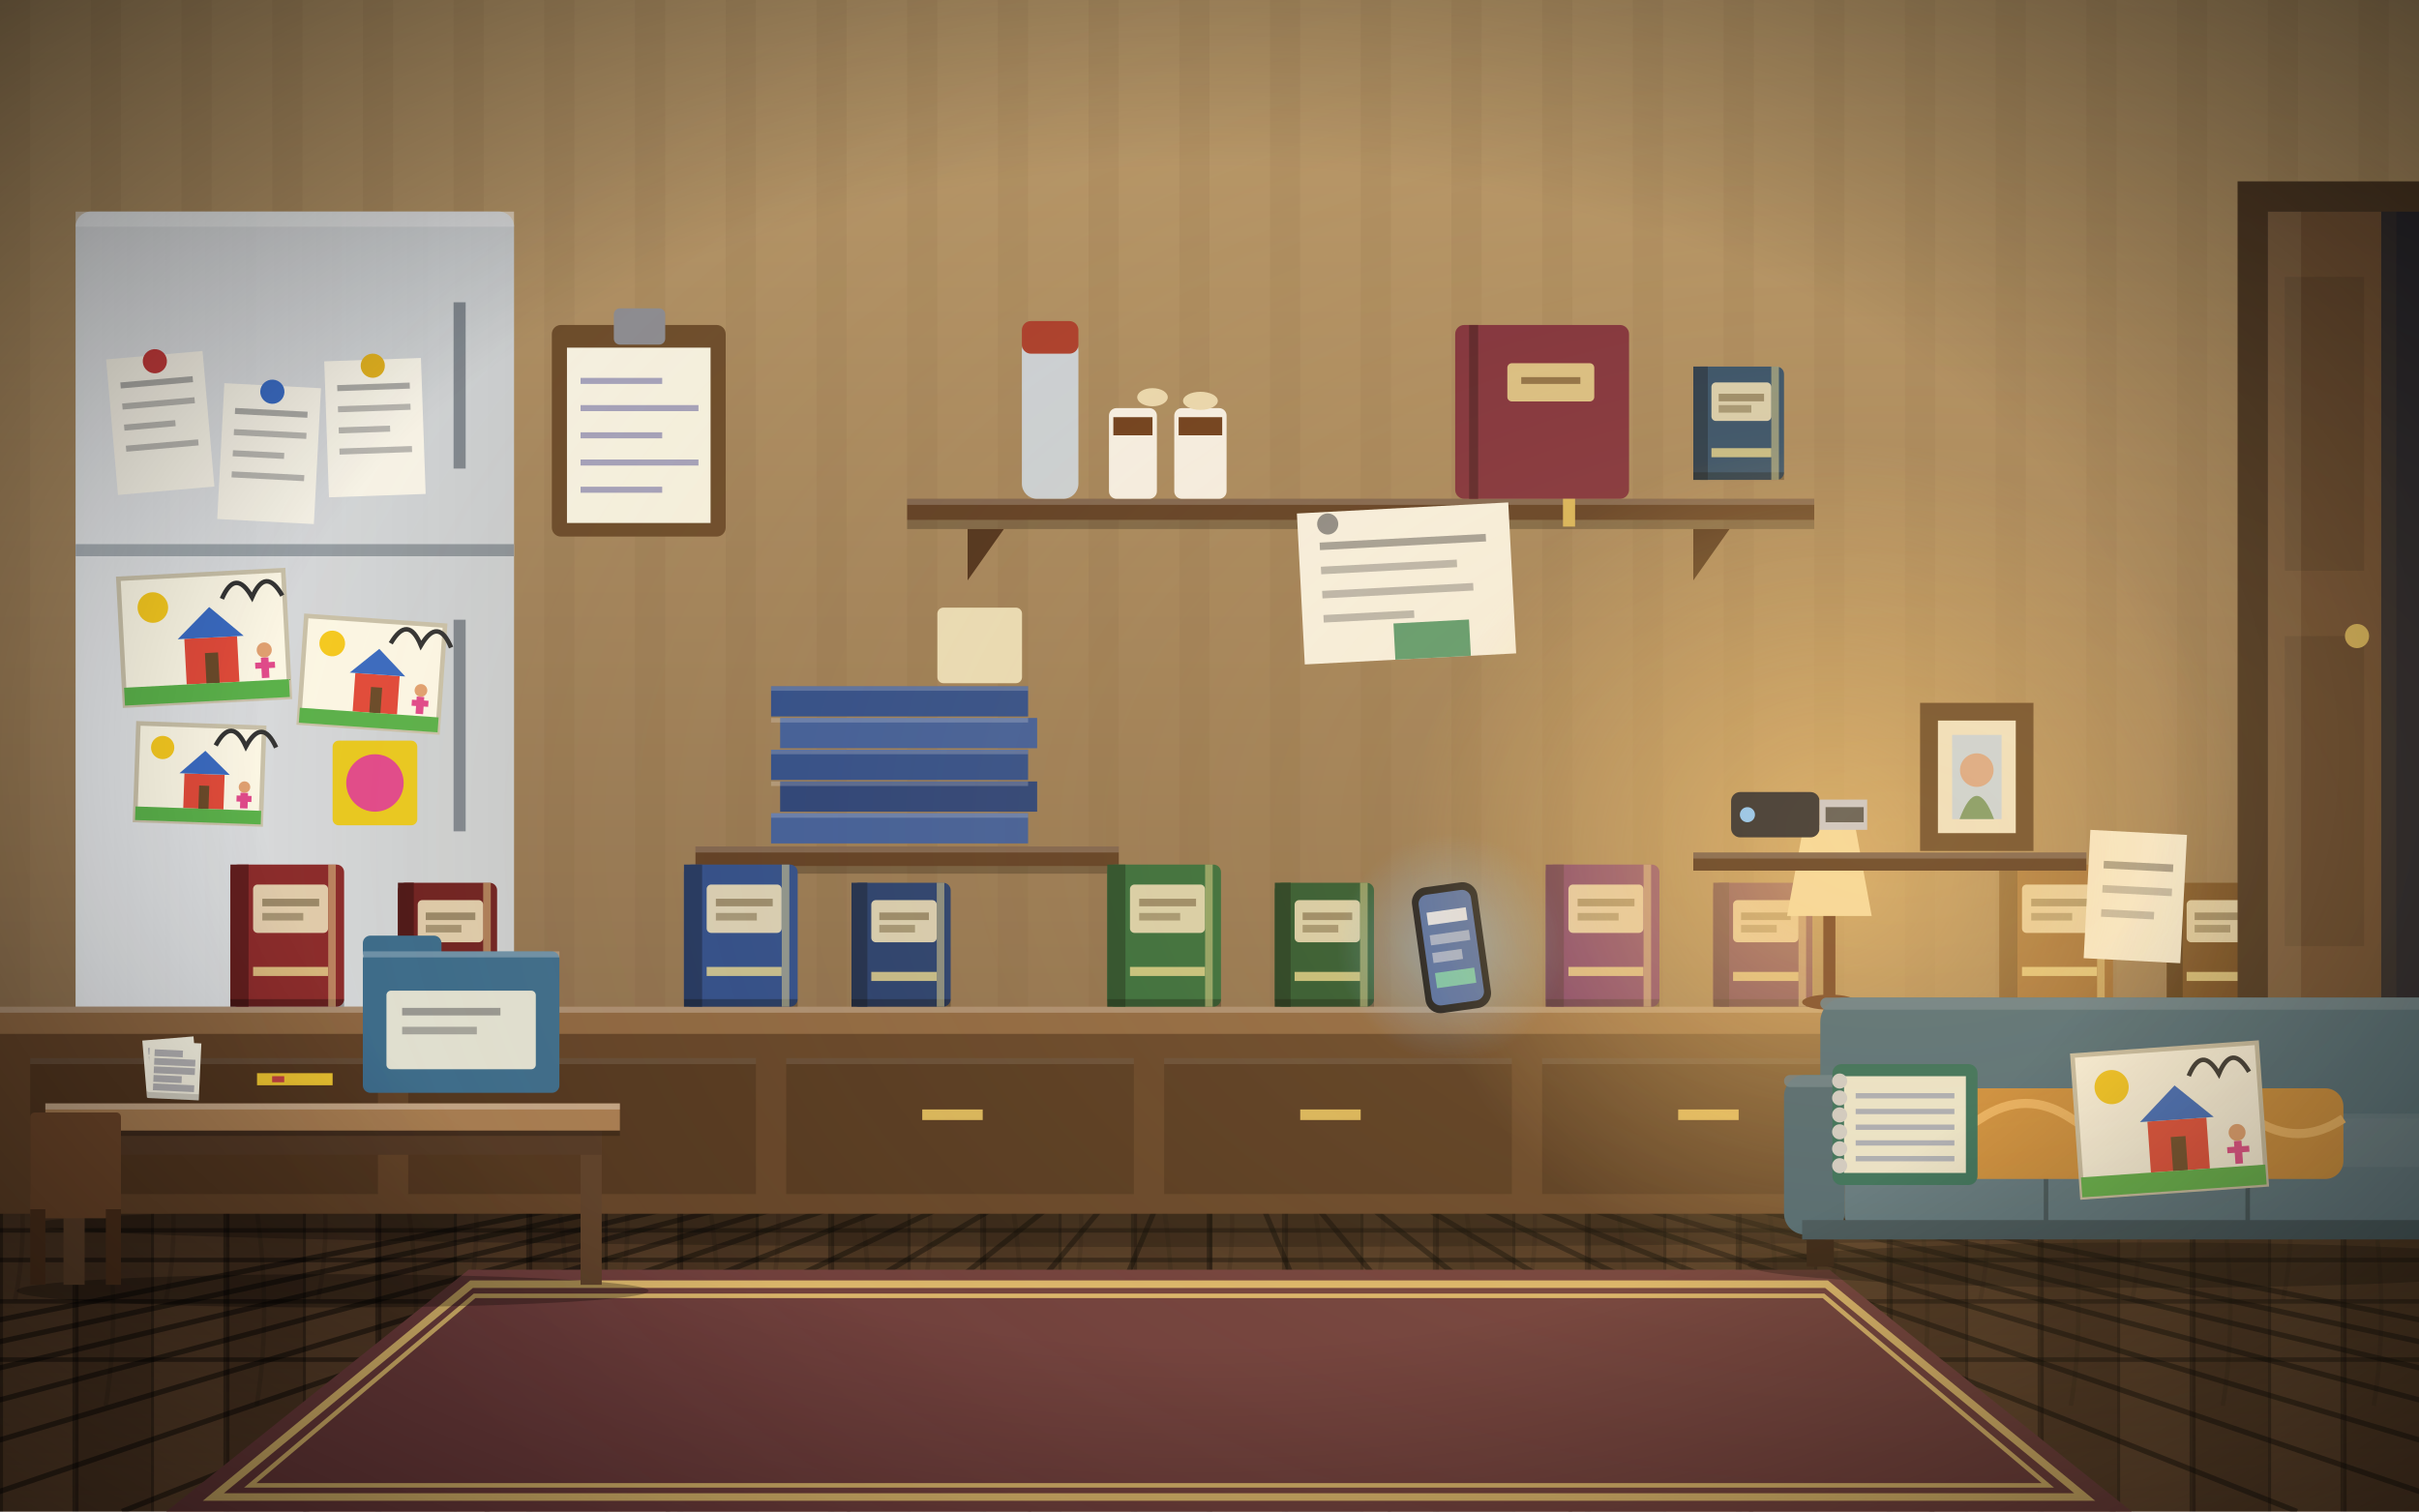
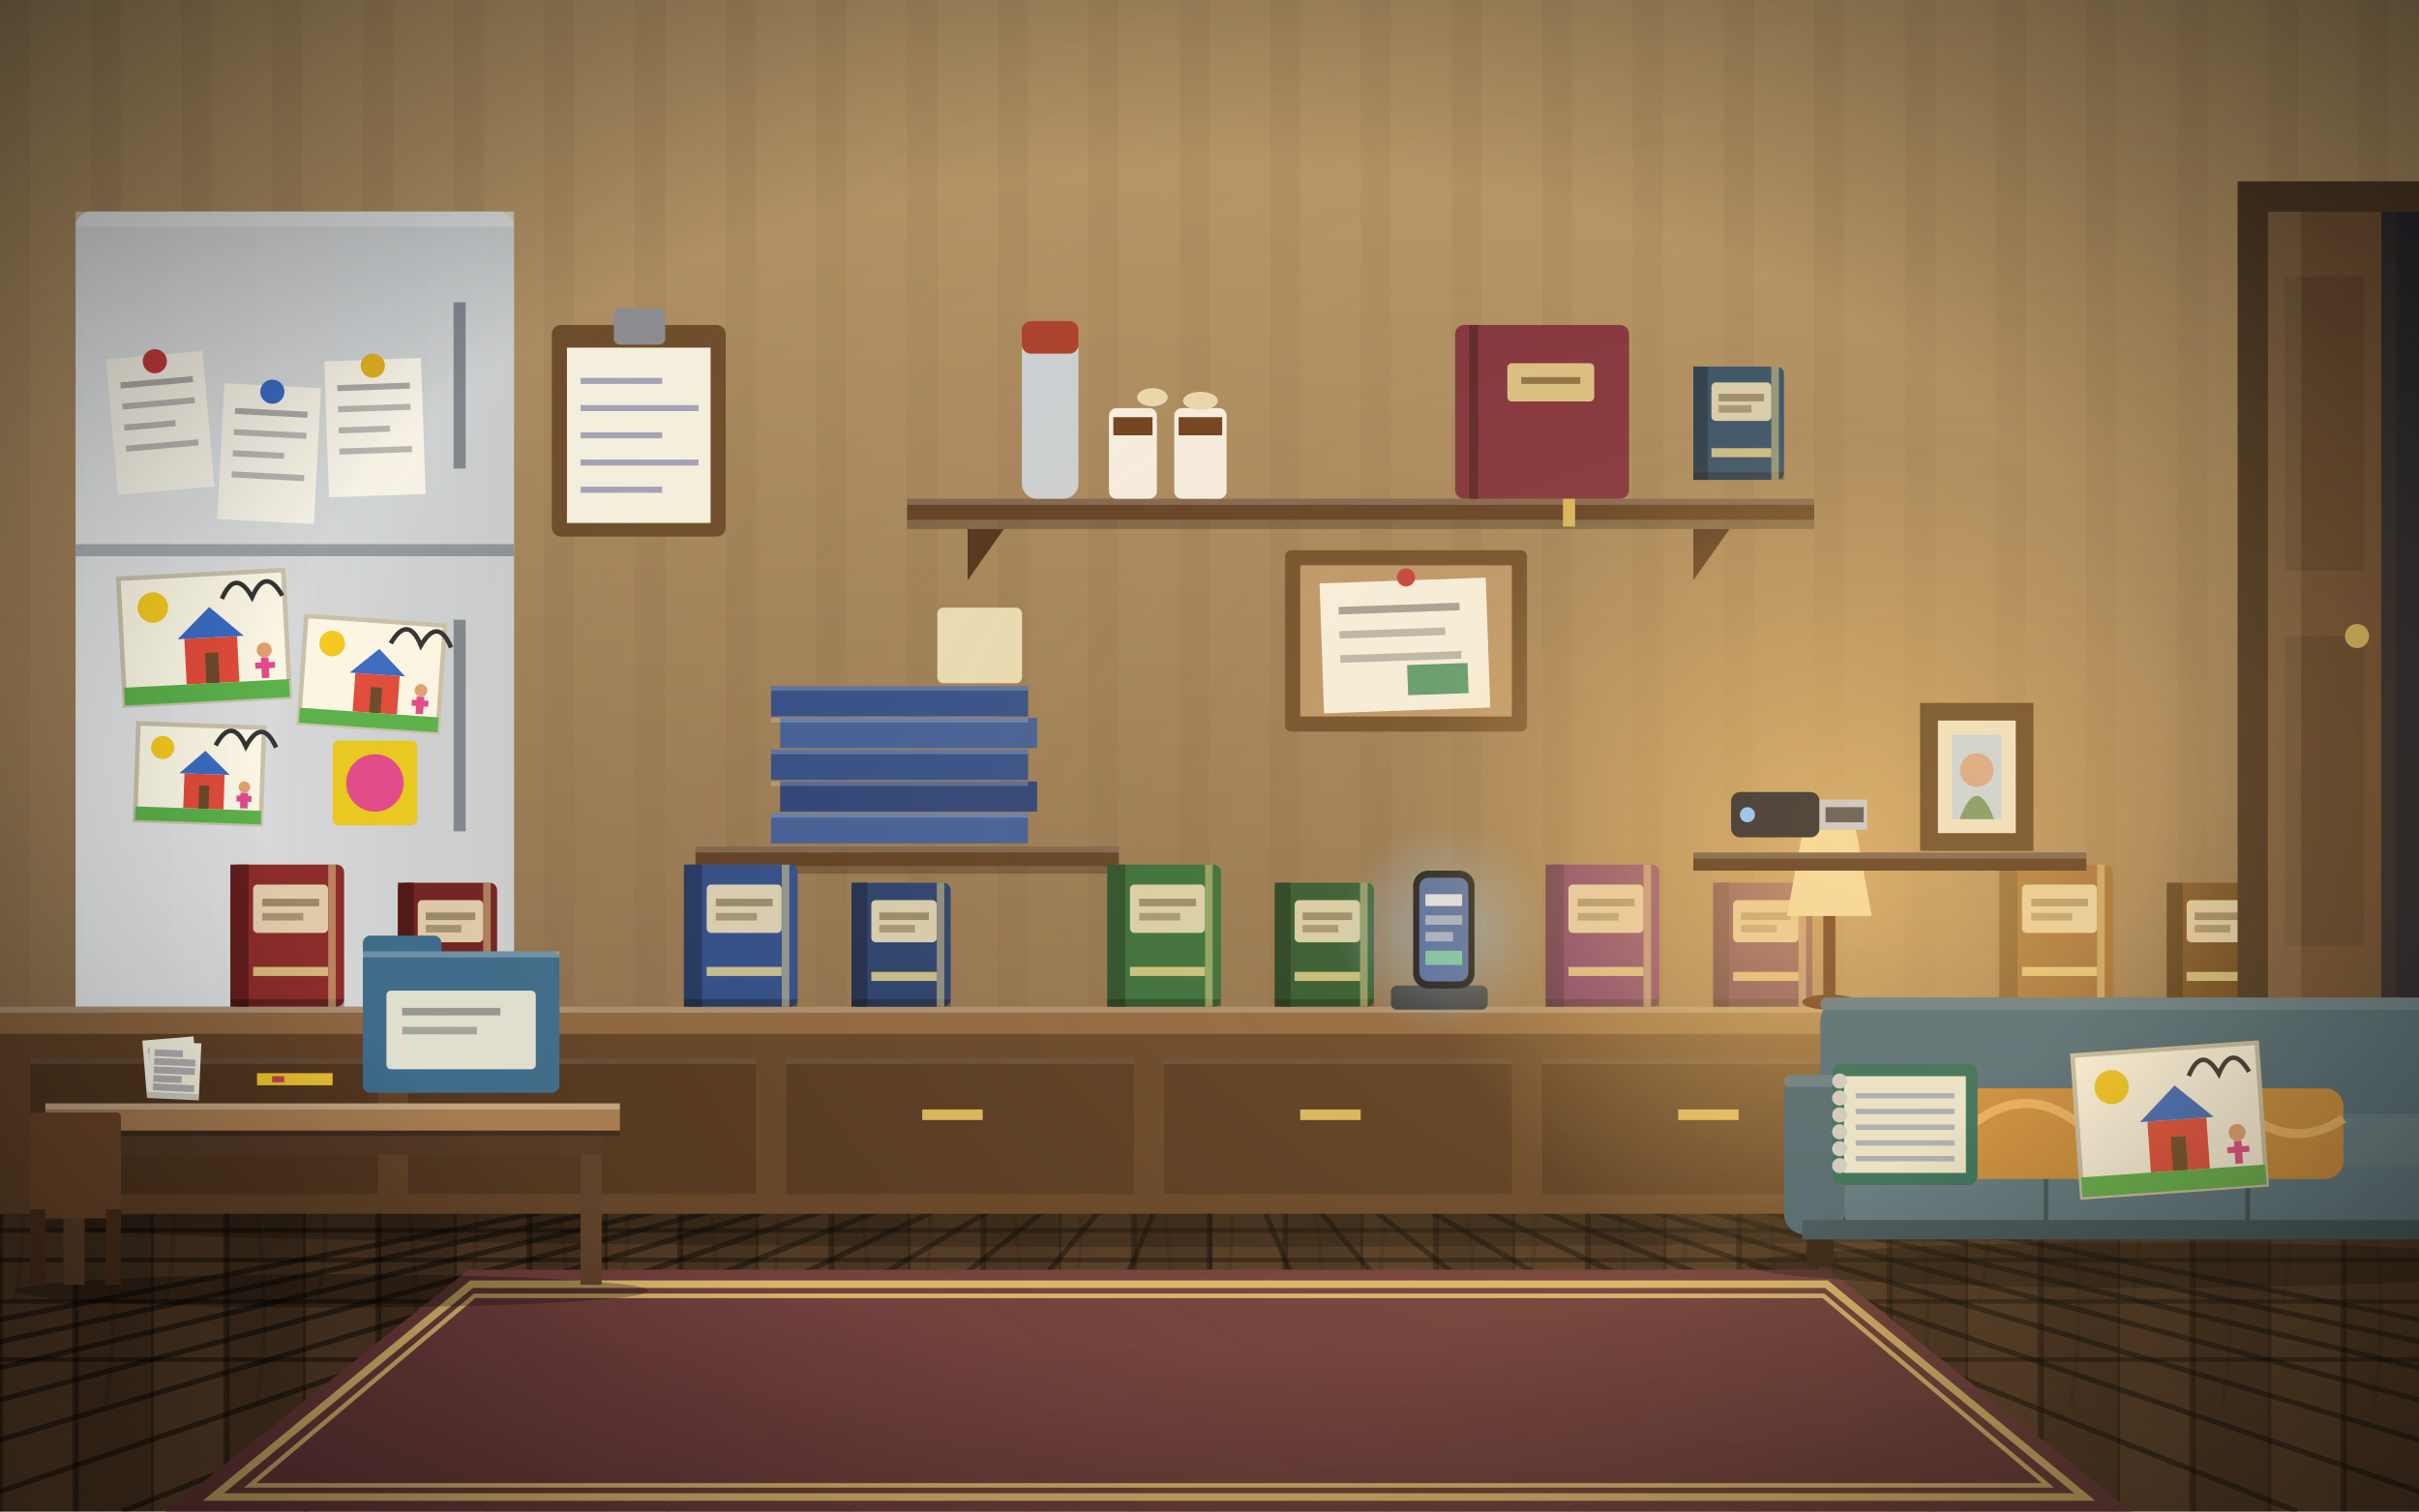
<svg xmlns="http://www.w3.org/2000/svg" viewBox="0 0 160 100" preserveAspectRatio="xMidYMid slice" width="1920" height="1200">
  <defs>
    <linearGradient id="cr1" x1="0" y1="0" x2="0" y2="1">
      <stop offset="0" stop-color="#b9996a" />
      <stop offset="1" stop-color="#85694a" />
    </linearGradient>
    <pattern id="cr2" width="10" height="24" patternUnits="userSpaceOnUse">
      <rect x="0" y="0" width="10" height="24" fill="#6a4a30" />
      <rect x="5" y="0" width="5" height="24" fill="#5a3e28" />
      <path d="M0 0V24M5 0V24" fill="none" stroke="#000" stroke-width="0.4" opacity="0.35" />
      <path d="M1 4Q2 9 1 14M7 8Q8 15 7 21" fill="none" stroke="#000" stroke-width="0.3" opacity="0.12" />
    </pattern>
    <linearGradient id="cr3" x1="0" y1="0" x2="0" y2="1">
      <stop offset="0" stop-color="#000" stop-opacity="0.35" />
      <stop offset="1" stop-color="#000" stop-opacity="0.04" />
    </linearGradient>
    <linearGradient id="cr4" x1="0" y1="0" x2="1" y2="0">
      <stop offset="0" stop-color="#fff" stop-opacity="0.12" />
      <stop offset="1" stop-color="#000" stop-opacity="0.1" />
    </linearGradient>
    <radialGradient id="cr5" cx="0.5" cy="0.5" r="0.5">
      <stop offset="0" stop-color="#8ac8ff" stop-opacity="0.5" />
      <stop offset="1" stop-color="#8ac8ff" stop-opacity="0" />
    </radialGradient>
    <radialGradient id="cr6" cx="0.5" cy="0.5" r="0.5">
      <stop offset="0" stop-color="#ffcf7a" stop-opacity="0.6" />
      <stop offset="1" stop-color="#ffcf7a" stop-opacity="0" />
    </radialGradient>
    <radialGradient id="cr7" cx="0.78" cy="0.55" r="0.7">
      <stop offset="0" stop-color="#ffc870" stop-opacity="0.2" />
      <stop offset="1" stop-color="#ffc870" stop-opacity="0" />
    </radialGradient>
    <radialGradient id="cr8" cx="0.5" cy="0.5" r="0.78">
      <stop offset="0.5" stop-color="#000" stop-opacity="0" />
      <stop offset="1" stop-color="#000" stop-opacity="0.66" />
    </radialGradient>
  </defs>
  <rect x="0" y="0" width="160" height="80" fill="url(#cr1)" />
  <g>
    <rect x="0" y="0" width="2" height="80" fill="#5a3e22" opacity="0.07" />
    <rect x="6" y="0" width="2" height="80" fill="#5a3e22" opacity="0.07" />
    <rect x="12" y="0" width="2" height="80" fill="#5a3e22" opacity="0.07" />
    <rect x="18" y="0" width="2" height="80" fill="#5a3e22" opacity="0.07" />
    <rect x="24" y="0" width="2" height="80" fill="#5a3e22" opacity="0.07" />
    <rect x="30" y="0" width="2" height="80" fill="#5a3e22" opacity="0.07" />
    <rect x="36" y="0" width="2" height="80" fill="#5a3e22" opacity="0.07" />
    <rect x="42" y="0" width="2" height="80" fill="#5a3e22" opacity="0.07" />
    <rect x="48" y="0" width="2" height="80" fill="#5a3e22" opacity="0.07" />
    <rect x="54" y="0" width="2" height="80" fill="#5a3e22" opacity="0.07" />
    <rect x="60" y="0" width="2" height="80" fill="#5a3e22" opacity="0.07" />
    <rect x="66" y="0" width="2" height="80" fill="#5a3e22" opacity="0.07" />
    <rect x="72" y="0" width="2" height="80" fill="#5a3e22" opacity="0.07" />
    <rect x="78" y="0" width="2" height="80" fill="#5a3e22" opacity="0.07" />
    <rect x="84" y="0" width="2" height="80" fill="#5a3e22" opacity="0.07" />
    <rect x="90" y="0" width="2" height="80" fill="#5a3e22" opacity="0.07" />
    <rect x="96" y="0" width="2" height="80" fill="#5a3e22" opacity="0.07" />
    <rect x="102" y="0" width="2" height="80" fill="#5a3e22" opacity="0.07" />
    <rect x="108" y="0" width="2" height="80" fill="#5a3e22" opacity="0.07" />
    <rect x="114" y="0" width="2" height="80" fill="#5a3e22" opacity="0.07" />
    <rect x="120" y="0" width="2" height="80" fill="#5a3e22" opacity="0.07" />
    <rect x="126" y="0" width="2" height="80" fill="#5a3e22" opacity="0.07" />
    <rect x="132" y="0" width="2" height="80" fill="#5a3e22" opacity="0.07" />
    <rect x="138" y="0" width="2" height="80" fill="#5a3e22" opacity="0.07" />
    <rect x="144" y="0" width="2" height="80" fill="#5a3e22" opacity="0.07" />
    <rect x="150" y="0" width="2" height="80" fill="#5a3e22" opacity="0.07" />
    <rect x="156" y="0" width="2" height="80" fill="#5a3e22" opacity="0.07" />
  </g>
  <rect x="0" y="77.6" width="160" height="2.4" fill="#d8c8a0" />
  <rect x="0" y="80" width="160" height="0.8" fill="#000" opacity="0.3" />
  <rect x="0" y="80" width="160" height="20" fill="url(#cr2)" />
  <g opacity="0.45">
    <line x1="36.8" y1="80" x2="-63.86" y2="100" stroke="#000" stroke-width="0.35" />
    <line x1="40.4" y1="80" x2="-51.87" y2="100" stroke="#000" stroke-width="0.35" />
    <line x1="44" y1="80" x2="-39.88" y2="100" stroke="#000" stroke-width="0.35" />
    <line x1="47.6" y1="80" x2="-27.89" y2="100" stroke="#000" stroke-width="0.35" />
    <line x1="51.2" y1="80" x2="-15.9" y2="100" stroke="#000" stroke-width="0.35" />
    <line x1="54.8" y1="80" x2="-3.92" y2="100" stroke="#000" stroke-width="0.35" />
    <line x1="58.4" y1="80" x2="8.07" y2="100" stroke="#000" stroke-width="0.35" />
    <line x1="62" y1="80" x2="20.06" y2="100" stroke="#000" stroke-width="0.35" />
    <line x1="65.6" y1="80" x2="32.05" y2="100" stroke="#000" stroke-width="0.35" />
    <line x1="69.2" y1="80" x2="44.04" y2="100" stroke="#000" stroke-width="0.35" />
    <line x1="72.8" y1="80" x2="56.02" y2="100" stroke="#000" stroke-width="0.35" />
    <line x1="76.4" y1="80" x2="68.01" y2="100" stroke="#000" stroke-width="0.35" />
    <line x1="80" y1="80" x2="80" y2="100" stroke="#000" stroke-width="0.35" />
    <line x1="83.6" y1="80" x2="91.99" y2="100" stroke="#000" stroke-width="0.35" />
    <line x1="87.2" y1="80" x2="103.98" y2="100" stroke="#000" stroke-width="0.35" />
    <line x1="90.8" y1="80" x2="115.96" y2="100" stroke="#000" stroke-width="0.35" />
    <line x1="94.4" y1="80" x2="127.95" y2="100" stroke="#000" stroke-width="0.35" />
    <line x1="98" y1="80" x2="139.94" y2="100" stroke="#000" stroke-width="0.35" />
    <line x1="101.6" y1="80" x2="151.93" y2="100" stroke="#000" stroke-width="0.35" />
    <line x1="105.2" y1="80" x2="163.92" y2="100" stroke="#000" stroke-width="0.35" />
    <line x1="108.8" y1="80" x2="175.9" y2="100" stroke="#000" stroke-width="0.35" />
    <line x1="112.4" y1="80" x2="187.89" y2="100" stroke="#000" stroke-width="0.35" />
    <line x1="116" y1="80" x2="199.88" y2="100" stroke="#000" stroke-width="0.35" />
    <line x1="119.6" y1="80" x2="211.87" y2="100" stroke="#000" stroke-width="0.35" />
    <line x1="123.2" y1="80" x2="223.86" y2="100" stroke="#000" stroke-width="0.35" />
  </g>
  <g opacity="0.4">
    <line x1="0" y1="81.4" x2="160" y2="81.4" stroke="#000" stroke-width="0.3" />
    <line x1="0" y1="83.36" x2="160" y2="83.36" stroke="#000" stroke-width="0.3" />
    <line x1="0" y1="86.1" x2="160" y2="86.1" stroke="#000" stroke-width="0.3" />
    <line x1="0" y1="89.95" x2="160" y2="89.95" stroke="#000" stroke-width="0.3" />
  </g>
  <rect x="0" y="80" width="160" height="20" fill="url(#cr3)" />
  <g>
    <polygon points="31,84 121,84 141,100 11,100" fill="#6a3a3a" opacity="1" />
    <polygon points="31.19,84.96 120.81,84.96 137.89,99.04 14.11,99.04" fill="none" stroke="#d8b46a" stroke-width="0.5" />
    <polygon points="31.39,85.73 120.61,85.73 135.45,98.27 16.55,98.27" fill="none" stroke="#d8b46a" stroke-width="0.3" />
  </g>
  <ellipse cx="19" cy="70.5" rx="16" ry="1.2" fill="#000" opacity="0.22" />
  <rect x="5" y="14" width="29" height="56" fill="#dfe2e4" rx="1" />
  <rect x="5" y="14" width="29" height="1" fill="#fff" opacity="0.5" />
  <rect x="5" y="36" width="29" height="0.8" fill="#9aa2a8" />
  <rect x="30" y="20" width="0.8" height="11" fill="#8a929a" />
  <rect x="30" y="41" width="0.8" height="14" fill="#8a929a" />
  <rect x="5" y="14" width="29" height="56" fill="url(#cr4)" rx="1" />
  <g transform="rotate(-5 10.4 28)">
    <rect x="7.4" y="23.5" width="6.4" height="9" fill="#f6f2e6" />
    <rect x="8.2" y="25.1" width="4.8" height="0.4" fill="#777" opacity="0.6" />
    <rect x="8.2" y="26.5" width="4.8" height="0.4" fill="#777" opacity="0.5" />
    <rect x="8.2" y="27.9" width="3.4" height="0.4" fill="#777" opacity="0.5" />
    <rect x="8.2" y="29.3" width="4.8" height="0.4" fill="#777" opacity="0.5" />
    <circle cx="10.6" cy="23.9" r="0.8" fill="#c03a3a" />
  </g>
  <g transform="rotate(3 17.6 30)">
    <rect x="14.6" y="25.5" width="6.4" height="9" fill="#f6f2e6" />
    <rect x="15.4" y="27.1" width="4.8" height="0.4" fill="#777" opacity="0.6" />
    <rect x="15.4" y="28.5" width="4.8" height="0.4" fill="#777" opacity="0.5" />
    <rect x="15.4" y="29.9" width="3.4" height="0.4" fill="#777" opacity="0.5" />
    <rect x="15.4" y="31.3" width="4.8" height="0.4" fill="#777" opacity="0.5" />
    <circle cx="17.8" cy="25.9" r="0.8" fill="#3a6ac0" />
  </g>
  <g transform="rotate(-2 24.6 28.3)">
    <rect x="21.6" y="23.8" width="6.4" height="9" fill="#f6f2e6" />
    <rect x="22.4" y="25.4" width="4.8" height="0.4" fill="#777" opacity="0.6" />
    <rect x="22.4" y="26.8" width="4.8" height="0.4" fill="#777" opacity="0.5" />
    <rect x="22.4" y="28.2" width="3.4" height="0.4" fill="#777" opacity="0.5" />
    <rect x="22.4" y="29.6" width="4.8" height="0.4" fill="#777" opacity="0.5" />
    <circle cx="24.8" cy="24.2" r="0.8" fill="#e0b020" />
  </g>
  <g transform="rotate(-3 13.5 42.2)">
    <rect x="8.04" y="38" width="10.92" height="8.4" fill="#fbf6e4" />
    <rect x="8.04" y="38" width="10.92" height="8.4" fill="none" stroke="#c8c0a8" stroke-width="0.3" />
    <circle cx="10.22" cy="40.02" r="1.01" fill="#f4c820" />
    <rect x="12.19" y="42.2" width="3.49" height="3.02" fill="#e04a3a" />
    <polygon points="11.75,42.2 13.94,40.18 16.12,42.2" fill="#3a6ac0" />
    <rect x="13.5" y="43.21" width="0.87" height="2.02" fill="#6a4a2a" />
    <rect x="8.04" y="45.22" width="10.92" height="1.18" fill="#5ab04a" />
    <path d="M14.81 39.68 q1 -2 2 0 q1 -2 2 0" fill="none" stroke="#333" stroke-width="0.3" />
    <circle cx="17.43" cy="43.21" r="0.5" fill="#e0a070" />
    <line x1="17.43" y1="43.71" x2="17.43" y2="45.06" stroke="#e04a8a" stroke-width="0.5" />
    <line x1="16.78" y1="44.22" x2="18.09" y2="44.22" stroke="#e04a8a" stroke-width="0.4" />
  </g>
  <g transform="rotate(4 24.6 44.6)">
    <rect x="20" y="41.06" width="9.2" height="7.08" fill="#fbf6e4" />
    <rect x="20" y="41.06" width="9.2" height="7.08" fill="none" stroke="#c8c0a8" stroke-width="0.3" />
    <circle cx="21.84" cy="42.76" r="0.85" fill="#f4c820" />
    <rect x="23.5" y="44.6" width="2.94" height="2.55" fill="#e04a3a" />
    <polygon points="23.13,44.6 24.97,42.9 26.81,44.6" fill="#3a6ac0" />
    <rect x="24.6" y="45.45" width="0.74" height="1.7" fill="#6a4a2a" />
    <rect x="20" y="47.15" width="9.2" height="0.99" fill="#5ab04a" />
    <path d="M25.7 42.48 q1 -2 2 0 q1 -2 2 0" fill="none" stroke="#333" stroke-width="0.3" />
    <circle cx="27.91" cy="45.45" r="0.42" fill="#e0a070" />
    <line x1="27.91" y1="45.87" x2="27.91" y2="47.01" stroke="#e04a8a" stroke-width="0.5" />
    <line x1="27.36" y1="46.3" x2="28.46" y2="46.3" stroke="#e04a8a" stroke-width="0.4" />
  </g>
  <g transform="rotate(2 13.2 51.2)">
    <rect x="9.04" y="48" width="8.32" height="6.4" fill="#fbf6e4" />
    <rect x="9.04" y="48" width="8.32" height="6.4" fill="none" stroke="#c8c0a8" stroke-width="0.3" />
    <circle cx="10.7" cy="49.54" r="0.77" fill="#f4c820" />
    <rect x="12.2" y="51.2" width="2.66" height="2.3" fill="#e04a3a" />
    <polygon points="11.87,51.2 13.53,49.66 15.2,51.2" fill="#3a6ac0" />
    <rect x="13.2" y="51.97" width="0.67" height="1.54" fill="#6a4a2a" />
    <rect x="9.04" y="53.5" width="8.32" height="0.9" fill="#5ab04a" />
    <path d="M14.2 49.28 q1 -2 2 0 q1 -2 2 0" fill="none" stroke="#333" stroke-width="0.3" />
    <circle cx="16.2" cy="51.97" r="0.38" fill="#e0a070" />
    <line x1="16.2" y1="52.35" x2="16.2" y2="53.38" stroke="#e04a8a" stroke-width="0.5" />
    <line x1="15.7" y1="52.74" x2="16.69" y2="52.74" stroke="#e04a8a" stroke-width="0.4" />
  </g>
  <rect x="22" y="49" width="5.6" height="5.6" fill="#e8c820" rx="0.4" />
  <circle cx="24.8" cy="51.8" r="1.9" fill="#e04a8a" />
  <rect x="36.5" y="21.5" width="11.5" height="14" fill="#6a4a2a" rx="0.6" />
  <rect x="37.5" y="23" width="9.5" height="11.6" fill="#f4f0e0" />
  <rect x="40.6" y="20.4" width="3.4" height="2.4" fill="#8a8a90" rx="0.4" />
  <rect x="38.4" y="25" width="5.4" height="0.4" fill="#6a6aa0" opacity="0.6" />
  <rect x="38.4" y="26.8" width="7.8" height="0.4" fill="#6a6aa0" opacity="0.6" />
  <rect x="38.4" y="28.6" width="5.4" height="0.4" fill="#6a6aa0" opacity="0.6" />
  <rect x="38.4" y="30.4" width="7.8" height="0.4" fill="#6a6aa0" opacity="0.6" />
  <rect x="38.4" y="32.2" width="5.4" height="0.4" fill="#6a6aa0" opacity="0.6" />
  <rect x="60" y="33" width="60" height="1.4" fill="#5a3a22" />
  <rect x="60" y="33" width="60" height="0.4" fill="#fff" opacity="0.2" />
  <rect x="60" y="34.4" width="60" height="0.6" fill="#000" opacity="0.25" />
  <polygon points="64,35 66.4,35 64,38.4" fill="#4a2e1a" />
  <polygon points="112,35 114.4,35 112,38.4" fill="#4a2e1a" />
  <rect x="67.59" y="22.2" width="3.74" height="10.8" fill="#c8d0d8" rx="1" />
  <rect x="67.59" y="21.24" width="3.74" height="2.16" fill="#a83a2a" rx="0.6" />
  <rect x="73.35" y="27" width="3.17" height="6" fill="#f4f0e8" rx="0.5" />
  <rect x="73.64" y="27.6" width="2.59" height="1.2" fill="#6a3a1a" />
  <rect x="77.67" y="27" width="3.46" height="6" fill="#f4f0e8" rx="0.5" />
  <rect x="77.96" y="27.6" width="2.88" height="1.2" fill="#6a3a1a" />
  <ellipse cx="79.4" cy="26.52" rx="1.15" ry="0.6" fill="#e8d8b0" />
  <ellipse cx="76.23" cy="26.28" rx="1.01" ry="0.6" fill="#e8d8b0" />
  <rect x="96.25" y="21.5" width="11.5" height="11.5" fill="#7a2a3a" rx="0.6" />
  <rect x="97.17" y="21.5" width="0.6" height="11.5" fill="#551d28" />
  <rect x="103.38" y="33" width="0.8" height="1.84" fill="#d6b45a" />
  <rect x="99.7" y="24.03" width="5.75" height="2.53" fill="#e8d890" opacity="0.85" rx="0.3" />
  <rect x="100.62" y="24.95" width="3.91" height="0.45" fill="#6a4a2a" opacity="0.7" />
  <rect x="112" y="24.25" width="6" height="7.5" fill="#2a4a6a" rx="0.5" />
  <rect x="112" y="24.25" width="0.96" height="7.5" fill="#1d334a" />
  <rect x="113.2" y="25.3" width="3.96" height="2.55" fill="#e8dcb8" opacity="0.9" rx="0.3" />
  <rect x="113.68" y="26.05" width="3" height="0.5" fill="#6a5a3a" opacity="0.6" />
  <rect x="113.68" y="26.8" width="2.16" height="0.5" fill="#6a5a3a" opacity="0.5" />
  <rect x="113.2" y="29.65" width="3.96" height="0.6" fill="#e8d890" opacity="0.8" />
  <rect x="112" y="31.25" width="6" height="0.5" fill="#000" opacity="0.3" />
  <rect x="117.16" y="24.25" width="0.5" height="7.5" fill="#e8d890" opacity="0.5" />
-   <g transform="rotate(-3 93 38)">
-     <rect x="86" y="33.6" width="14" height="10" fill="#f6f2e6" />
-     <rect x="87.4" y="35.6" width="11" height="0.5" fill="#666" opacity="0.6" />
-     <rect x="87.4" y="37.2" width="9" height="0.5" fill="#777" opacity="0.5" />
-     <rect x="87.4" y="38.8" width="10" height="0.5" fill="#777" opacity="0.5" />
-     <rect x="87.4" y="40.4" width="6" height="0.5" fill="#777" opacity="0.5" />
-     <rect x="92" y="41.2" width="5" height="2.4" fill="#3a8a5a" opacity="0.85" />
-     <circle cx="88" cy="34.4" r="0.7" fill="#888" />
-   </g>
+   <rect x="85" y="36.4" width="16" height="12" fill="#6a4a2a" rx="0.4" />
+   <rect x="86" y="37.4" width="14" height="10" fill="#b8946a" />
+   <g transform="rotate(-2 93 42)">
+     <rect x="87.4" y="38.4" width="11" height="8.6" fill="#f6f2e6" />
+     <rect x="88.6" y="40" width="8" height="0.5" fill="#666" opacity="0.6" />
+     <rect x="88.6" y="41.6" width="7" height="0.5" fill="#777" opacity="0.5" />
+     <rect x="88.6" y="43.2" width="8" height="0.5" fill="#777" opacity="0.5" />
+     <rect x="93" y="44" width="4" height="2" fill="#3a8a5a" opacity="0.85" />
+   </g>
+   <circle cx="93" cy="38.2" r="0.6" fill="#c03a3a" />
  <rect x="46" y="56" width="28" height="1.3" fill="#5a3a22" />
  <rect x="46" y="56" width="28" height="0.4" fill="#fff" opacity="0.2" />
  <rect x="46" y="57.3" width="28" height="0.5" fill="#000" opacity="0.25" />
  <rect x="51" y="45.4" width="17" height="2" fill="#2a4a8a" />
  <rect x="51" y="45.4" width="17" height="0.3" fill="#fff" opacity="0.2" />
  <rect x="51.6" y="47.5" width="17" height="2" fill="#3a5a9a" />
  <rect x="51" y="47.5" width="17" height="0.3" fill="#fff" opacity="0.2" />
  <rect x="51" y="49.6" width="17" height="2" fill="#2a4a8a" />
  <rect x="51" y="49.6" width="17" height="0.3" fill="#fff" opacity="0.2" />
  <rect x="51.6" y="51.7" width="17" height="2" fill="#243e78" />
  <rect x="51" y="51.7" width="17" height="0.3" fill="#fff" opacity="0.2" />
  <rect x="51" y="53.8" width="17" height="2" fill="#3a5a9a" />
  <rect x="51" y="53.8" width="17" height="0.3" fill="#fff" opacity="0.2" />
  <rect x="62" y="40.2" width="5.6" height="5" fill="#e8dcb8" rx="0.4" />
  <ellipse cx="78" cy="81" rx="76" ry="1.5" fill="#000" opacity="0.25" />
  <rect x="0" y="68" width="150" height="12.3" fill="#5f4026" />
  <rect x="0" y="66.6" width="152" height="1.8" fill="#8a6440" />
  <rect x="0" y="66.6" width="152" height="0.4" fill="#fff" opacity="0.25" />
  <rect x="2" y="70" width="23" height="9" fill="#4f341e" />
  <rect x="2" y="70" width="23" height="0.4" fill="#fff" opacity="0.1" />
  <rect x="11" y="73.4" width="4" height="0.7" fill="#d6b45a" />
  <rect x="27" y="70" width="23" height="9" fill="#4f341e" />
  <rect x="27" y="70" width="23" height="0.4" fill="#fff" opacity="0.1" />
  <rect x="36" y="73.4" width="4" height="0.7" fill="#d6b45a" />
  <rect x="52" y="70" width="23" height="9" fill="#4f341e" />
  <rect x="52" y="70" width="23" height="0.4" fill="#fff" opacity="0.1" />
  <rect x="61" y="73.4" width="4" height="0.7" fill="#d6b45a" />
  <rect x="77" y="70" width="23" height="9" fill="#4f341e" />
  <rect x="77" y="70" width="23" height="0.4" fill="#fff" opacity="0.1" />
  <rect x="86" y="73.4" width="4" height="0.7" fill="#d6b45a" />
  <rect x="102" y="70" width="23" height="9" fill="#4f341e" />
  <rect x="102" y="70" width="23" height="0.4" fill="#fff" opacity="0.1" />
  <rect x="111" y="73.4" width="4" height="0.7" fill="#d6b45a" />
  <rect x="127" y="70" width="23" height="9" fill="#4f341e" />
  <rect x="127" y="70" width="23" height="0.4" fill="#fff" opacity="0.1" />
  <rect x="136" y="73.4" width="4" height="0.7" fill="#d6b45a" />
  <rect x="15.24" y="57.2" width="7.52" height="9.4" fill="#8a2a2a" rx="0.5" />
  <rect x="15.24" y="57.2" width="1.2" height="9.4" fill="#601d1d" />
  <rect x="16.74" y="58.52" width="4.96" height="3.2" fill="#e8dcb8" opacity="0.9" rx="0.3" />
  <rect x="17.35" y="59.46" width="3.76" height="0.5" fill="#6a5a3a" opacity="0.6" />
  <rect x="17.35" y="60.4" width="2.71" height="0.5" fill="#6a5a3a" opacity="0.5" />
  <rect x="16.74" y="63.97" width="4.96" height="0.6" fill="#e8d890" opacity="0.8" />
  <rect x="15.24" y="66.1" width="7.52" height="0.5" fill="#000" opacity="0.3" />
  <rect x="21.71" y="57.2" width="0.5" height="9.4" fill="#e8d890" opacity="0.5" />
  <rect x="26.32" y="58.4" width="6.56" height="8.2" fill="#6e2121" rx="0.5" />
  <rect x="26.32" y="58.4" width="1.05" height="8.2" fill="#4d1717" />
  <rect x="27.63" y="59.55" width="4.33" height="2.79" fill="#e8dcb8" opacity="0.9" rx="0.3" />
  <rect x="28.16" y="60.37" width="3.28" height="0.5" fill="#6a5a3a" opacity="0.6" />
  <rect x="28.16" y="61.19" width="2.36" height="0.5" fill="#6a5a3a" opacity="0.5" />
  <rect x="27.63" y="64.3" width="4.33" height="0.6" fill="#e8d890" opacity="0.8" />
  <rect x="26.32" y="66.1" width="6.56" height="0.5" fill="#000" opacity="0.3" />
  <rect x="31.96" y="58.4" width="0.5" height="8.2" fill="#e8d890" opacity="0.5" />
  <rect x="45.24" y="57.2" width="7.52" height="9.4" fill="#2a4a8a" rx="0.5" />
  <rect x="45.24" y="57.2" width="1.2" height="9.4" fill="#1d3360" />
  <rect x="46.74" y="58.52" width="4.96" height="3.2" fill="#e8dcb8" opacity="0.9" rx="0.3" />
  <rect x="47.35" y="59.46" width="3.76" height="0.5" fill="#6a5a3a" opacity="0.6" />
  <rect x="47.35" y="60.4" width="2.71" height="0.5" fill="#6a5a3a" opacity="0.5" />
  <rect x="46.74" y="63.97" width="4.96" height="0.6" fill="#e8d890" opacity="0.8" />
  <rect x="45.24" y="66.1" width="7.52" height="0.5" fill="#000" opacity="0.3" />
  <rect x="51.71" y="57.2" width="0.5" height="9.4" fill="#e8d890" opacity="0.5" />
  <rect x="56.32" y="58.4" width="6.56" height="8.2" fill="#213b6e" rx="0.5" />
  <rect x="56.32" y="58.4" width="1.05" height="8.2" fill="#17294d" />
  <rect x="57.63" y="59.55" width="4.33" height="2.79" fill="#e8dcb8" opacity="0.9" rx="0.3" />
  <rect x="58.16" y="60.37" width="3.28" height="0.5" fill="#6a5a3a" opacity="0.6" />
  <rect x="58.16" y="61.19" width="2.36" height="0.5" fill="#6a5a3a" opacity="0.5" />
  <rect x="57.63" y="64.3" width="4.33" height="0.6" fill="#e8d890" opacity="0.8" />
  <rect x="56.32" y="66.1" width="6.56" height="0.5" fill="#000" opacity="0.3" />
  <rect x="61.96" y="58.4" width="0.5" height="8.2" fill="#e8d890" opacity="0.5" />
  <rect x="73.24" y="57.2" width="7.52" height="9.4" fill="#2f6a3a" rx="0.5" />
  <rect x="73.24" y="57.2" width="1.2" height="9.4" fill="#204a28" />
  <rect x="74.74" y="58.52" width="4.96" height="3.2" fill="#e8dcb8" opacity="0.9" rx="0.3" />
  <rect x="75.35" y="59.46" width="3.76" height="0.5" fill="#6a5a3a" opacity="0.6" />
  <rect x="75.35" y="60.4" width="2.71" height="0.5" fill="#6a5a3a" opacity="0.5" />
  <rect x="74.74" y="63.97" width="4.96" height="0.6" fill="#e8d890" opacity="0.8" />
  <rect x="73.24" y="66.1" width="7.52" height="0.5" fill="#000" opacity="0.3" />
  <rect x="79.71" y="57.2" width="0.5" height="9.4" fill="#e8d890" opacity="0.5" />
  <rect x="84.32" y="58.4" width="6.56" height="8.2" fill="#25542e" rx="0.5" />
  <rect x="84.32" y="58.4" width="1.05" height="8.2" fill="#193a20" />
  <rect x="85.63" y="59.55" width="4.33" height="2.79" fill="#e8dcb8" opacity="0.9" rx="0.3" />
  <rect x="86.16" y="60.37" width="3.28" height="0.5" fill="#6a5a3a" opacity="0.6" />
  <rect x="86.16" y="61.19" width="2.36" height="0.5" fill="#6a5a3a" opacity="0.5" />
  <rect x="85.63" y="64.3" width="4.33" height="0.6" fill="#e8d890" opacity="0.8" />
  <rect x="84.32" y="66.1" width="6.56" height="0.5" fill="#000" opacity="0.3" />
  <rect x="89.96" y="58.4" width="0.5" height="8.2" fill="#e8d890" opacity="0.5" />
  <rect x="102.24" y="57.2" width="7.52" height="9.4" fill="#6a2a6a" rx="0.5" />
  <rect x="102.24" y="57.2" width="1.2" height="9.4" fill="#4a1d4a" />
  <rect x="103.74" y="58.52" width="4.96" height="3.2" fill="#e8dcb8" opacity="0.9" rx="0.3" />
  <rect x="104.35" y="59.46" width="3.76" height="0.5" fill="#6a5a3a" opacity="0.6" />
  <rect x="104.35" y="60.4" width="2.71" height="0.5" fill="#6a5a3a" opacity="0.5" />
  <rect x="103.74" y="63.97" width="4.96" height="0.6" fill="#e8d890" opacity="0.8" />
  <rect x="102.24" y="66.1" width="7.52" height="0.5" fill="#000" opacity="0.3" />
  <rect x="108.71" y="57.2" width="0.5" height="9.4" fill="#e8d890" opacity="0.5" />
  <rect x="113.32" y="58.4" width="6.56" height="8.2" fill="#542154" rx="0.5" />
  <rect x="113.32" y="58.4" width="1.05" height="8.2" fill="#3a173a" />
  <rect x="114.63" y="59.55" width="4.33" height="2.79" fill="#e8dcb8" opacity="0.9" rx="0.3" />
  <rect x="115.16" y="60.37" width="3.28" height="0.5" fill="#6a5a3a" opacity="0.6" />
  <rect x="115.16" y="61.19" width="2.36" height="0.5" fill="#6a5a3a" opacity="0.5" />
  <rect x="114.63" y="64.3" width="4.33" height="0.6" fill="#e8d890" opacity="0.8" />
  <rect x="113.32" y="66.1" width="6.56" height="0.5" fill="#000" opacity="0.3" />
  <rect x="118.96" y="58.4" width="0.5" height="8.2" fill="#e8d890" opacity="0.5" />
  <rect x="132.24" y="57.2" width="7.52" height="9.4" fill="#8a5a2a" rx="0.5" />
  <rect x="132.24" y="57.2" width="1.2" height="9.4" fill="#603e1d" />
  <rect x="133.74" y="58.52" width="4.96" height="3.2" fill="#e8dcb8" opacity="0.9" rx="0.3" />
  <rect x="134.35" y="59.46" width="3.76" height="0.5" fill="#6a5a3a" opacity="0.6" />
  <rect x="134.35" y="60.4" width="2.71" height="0.5" fill="#6a5a3a" opacity="0.5" />
  <rect x="133.74" y="63.97" width="4.96" height="0.6" fill="#e8d890" opacity="0.8" />
  <rect x="132.24" y="66.1" width="7.52" height="0.5" fill="#000" opacity="0.3" />
  <rect x="138.71" y="57.2" width="0.5" height="9.4" fill="#e8d890" opacity="0.5" />
  <rect x="143.32" y="58.4" width="6.56" height="8.2" fill="#6e4821" rx="0.5" />
  <rect x="143.32" y="58.4" width="1.05" height="8.2" fill="#4d3217" />
  <rect x="144.63" y="59.55" width="4.33" height="2.79" fill="#e8dcb8" opacity="0.9" rx="0.3" />
  <rect x="145.16" y="60.37" width="3.28" height="0.5" fill="#6a5a3a" opacity="0.6" />
  <rect x="145.16" y="61.19" width="2.36" height="0.5" fill="#6a5a3a" opacity="0.5" />
  <rect x="144.63" y="64.3" width="4.33" height="0.6" fill="#e8d890" opacity="0.8" />
  <rect x="143.32" y="66.1" width="6.56" height="0.5" fill="#000" opacity="0.3" />
  <rect x="148.96" y="58.4" width="0.5" height="8.2" fill="#e8d890" opacity="0.5" />
-   <g transform="rotate(3 140 60)">
-     <rect x="138" y="55" width="6.4" height="8.5" fill="#f4f0e0" />
-     <rect x="139" y="57" width="4.6" height="0.5" fill="#555" opacity="0.6" />
-     <rect x="139" y="58.6" width="4.6" height="0.5" fill="#777" opacity="0.5" />
-     <rect x="139" y="60.2" width="3.5" height="0.5" fill="#777" opacity="0.5" />
-   </g>
-   <g transform="rotate(-8 96 62.7)">
-     <ellipse cx="96" cy="62.7" rx="7.56" ry="7.56" fill="url(#cr5)" />
-     <rect x="93.82" y="58.5" width="4.37" height="8.4" fill="#15181e" rx="1" />
-     <rect x="94.25" y="59" width="3.49" height="7.39" fill="#4a6aa8" rx="0.6" />
-     <rect x="94.69" y="60.18" width="2.62" height="0.84" fill="#fff" opacity="0.8" />
-     <rect x="94.69" y="61.69" width="2.62" height="0.67" fill="#fff" opacity="0.45" />
-     <rect x="94.69" y="62.87" width="1.97" height="0.67" fill="#fff" opacity="0.45" />
-     <rect x="94.69" y="64.21" width="2.62" height="1.01" fill="#8affb0" opacity="0.6" />
+   <rect x="92" y="65.2" width="6.4" height="1.6" fill="#2a2a30" rx="0.4" />
+   <g>
+     <ellipse cx="95.5" cy="61.5" rx="7.02" ry="7.02" fill="url(#cr5)" />
+     <rect x="93.47" y="57.6" width="4.06" height="7.8" fill="#15181e" rx="1" />
+     <rect x="93.88" y="58.07" width="3.24" height="6.86" fill="#4a6aa8" rx="0.6" />
+     <rect x="94.28" y="59.16" width="2.43" height="0.78" fill="#fff" opacity="0.8" />
+     <rect x="94.28" y="60.56" width="2.43" height="0.62" fill="#fff" opacity="0.45" />
+     <rect x="94.28" y="61.66" width="1.83" height="0.62" fill="#fff" opacity="0.45" />
+     <rect x="94.28" y="62.9" width="2.43" height="0.94" fill="#8affb0" opacity="0.6" />
  </g>
  <g>
    <ellipse cx="121" cy="57" rx="28" ry="28" fill="url(#cr6)" />
    <rect x="120.6" y="60" width="0.8" height="6.6" fill="#7a4a2a" />
    <ellipse cx="121" cy="66.3" rx="1.8" ry="0.5" fill="#7a4a2a" />
    <polygon points="118.2,60.6 123.8,60.6 122.7,54.6 119.3,54.6" fill="#f6dca0" />
  </g>
  <rect x="112" y="56.4" width="26" height="1.2" fill="#5a3a22" />
  <rect x="112" y="56.4" width="26" height="0.4" fill="#fff" opacity="0.2" />
  <rect x="114.5" y="52.4" width="5.85" height="3" fill="#2a2a30" rx="0.6" />
  <rect x="120.35" y="52.9" width="3.15" height="2" fill="#c8c8d0" />
  <rect x="120.75" y="53.4" width="2.52" height="1" fill="#555" />
  <circle cx="115.58" cy="53.9" r="0.5" fill="#8ac8ff" />
  <g>
    <rect x="127" y="46.5" width="7.5" height="9.8" fill="#6a4a2a" />
    <rect x="128.18" y="47.67" width="5.15" height="7.45" fill="#efe4c8" />
    <rect x="129.12" y="48.62" width="3.27" height="5.57" fill="#c9d6e0" />
    <circle cx="130.75" cy="50.95" r="1.11" fill="#d9a98a" />
    <path d="M129.61 54.19 Q130.75 51.12 131.89 54.19 Z" fill="#7a9a6a" />
  </g>
  <rect x="148" y="12" width="14" height="56" fill="#44301f" />
  <rect x="150" y="14" width="10" height="54" fill="#1a1c28" />
  <rect x="151.5" y="14" width="7" height="54" fill="#4a3a2a" opacity="0.25" />
  <rect x="150" y="14" width="7.5" height="54" fill="#6a4a30" />
  <rect x="151.12" y="18.32" width="5.25" height="19.44" fill="#5d412a" />
  <rect x="151.12" y="42.08" width="5.25" height="20.52" fill="#5d412a" />
  <circle cx="155.9" cy="42.08" r="0.8" fill="#d6b45a" />
  <rect x="150" y="14" width="2.2" height="54" fill="#e8dcb0" opacity="0.12" />
  <ellipse cx="22" cy="85.4" rx="20.9" ry="1.1" fill="#000" opacity="0.28" />
  <rect x="4.2" y="74.8" width="1.4" height="10.2" fill="#5a3e28" />
  <rect x="38.4" y="74.8" width="1.4" height="10.2" fill="#5a3e28" />
  <rect x="4.2" y="74.8" width="35.6" height="1.6" fill="#513724" />
  <rect x="3" y="73" width="38" height="1.8" fill="#a47a50" />
  <rect x="3" y="73" width="38" height="0.4" fill="#fff" opacity="0.3" />
  <rect x="3" y="74.8" width="38" height="0.35" fill="#000" opacity="0.25" />
  <rect x="24" y="62.94" width="13" height="9.36" fill="#3a6a8a" rx="0.5" />
  <rect x="24" y="61.9" width="5.2" height="1.66" fill="#3a6a8a" rx="0.5" />
  <rect x="24" y="62.94" width="13" height="0.4" fill="#fff" opacity="0.25" />
  <rect x="25.56" y="65.54" width="9.88" height="5.2" fill="#f1ecd8" opacity="0.9" rx="0.3" />
  <rect x="26.6" y="66.68" width="6.5" height="0.5" fill="#666" opacity="0.6" />
  <rect x="26.6" y="67.93" width="4.94" height="0.5" fill="#666" opacity="0.5" />
  <g>
    <g transform="rotate(-4.69 11.5 70.7)">
      <rect x="9.57" y="68.68" width="3.4" height="3.77" fill="#f4f0e0" />
      <rect x="9.57" y="72.05" width="3.4" height="0.4" fill="#000" opacity="0.15" />
      <rect x="9.91" y="69.2" width="1.87" height="0.45" fill="#7a7a8a" opacity="0.55" />
      <rect x="9.91" y="69.77" width="2.72" height="0.45" fill="#7a7a8a" opacity="0.55" />
      <rect x="9.91" y="70.34" width="2.72" height="0.45" fill="#7a7a8a" opacity="0.55" />
      <rect x="9.91" y="70.9" width="1.87" height="0.45" fill="#7a7a8a" opacity="0.55" />
      <rect x="9.91" y="71.47" width="2.72" height="0.45" fill="#7a7a8a" opacity="0.55" />
    </g>
    <g transform="rotate(2.66 11.5 70.7)">
      <rect x="9.84" y="68.95" width="3.4" height="3.77" fill="#f4f0e0" />
      <rect x="9.84" y="72.32" width="3.4" height="0.4" fill="#000" opacity="0.15" />
      <rect x="10.18" y="69.48" width="1.87" height="0.45" fill="#7a7a8a" opacity="0.55" />
      <rect x="10.18" y="70.05" width="2.72" height="0.45" fill="#7a7a8a" opacity="0.55" />
      <rect x="10.18" y="70.61" width="2.72" height="0.45" fill="#7a7a8a" opacity="0.55" />
      <rect x="10.18" y="71.18" width="1.87" height="0.45" fill="#7a7a8a" opacity="0.55" />
      <rect x="10.18" y="71.74" width="2.72" height="0.45" fill="#7a7a8a" opacity="0.55" />
    </g>
  </g>
  <rect x="17" y="71" width="5" height="0.8" fill="#e8c030" />
  <rect x="18" y="71.2" width="0.8" height="0.4" fill="#c04040" />
  <rect x="2" y="73.6" width="6" height="7" fill="#6a4428" rx="0.3" />
  <rect x="2" y="80" width="1" height="5" fill="#4a2e1a" />
  <rect x="7" y="80" width="1" height="5" fill="#4a2e1a" />
  <ellipse cx="142" cy="83.7" rx="26.4" ry="1.5" fill="#000" opacity="0.3" />
  <rect x="119.5" y="82" width="1.8" height="1.8" fill="#2a1a10" />
  <rect x="162.7" y="82" width="1.8" height="1.8" fill="#2a1a10" />
  <rect x="120.4" y="66" width="43.2" height="9.6" fill="#4a6a7a" rx="1.6" />
  <rect x="120.4" y="66" width="43.2" height="0.8" fill="#65808d" opacity="0.9" rx="0.4" />
  <rect x="122" y="74" width="40" height="7.2" fill="#547281" rx="0.8" />
  <rect x="122.2" y="73.68" width="12.93" height="3.52" fill="#65808d" opacity="0.5" rx="1.2" />
  <rect x="135.53" y="73.68" width="12.93" height="3.52" fill="#65808d" opacity="0.5" rx="1.2" />
  <rect x="135.18" y="74" width="0.3" height="7.2" fill="#374f5b" />
  <rect x="148.87" y="73.68" width="12.93" height="3.52" fill="#65808d" opacity="0.5" rx="1.2" />
  <rect x="148.52" y="74" width="0.3" height="7.2" fill="#374f5b" />
  <rect x="118" y="71.12" width="4" height="10.56" fill="#456372" rx="1.4" />
  <rect x="162" y="71.12" width="4" height="10.56" fill="#456372" rx="1.4" />
  <rect x="118" y="71.12" width="4" height="0.8" fill="#65808d" opacity="0.8" rx="0.4" />
  <rect x="162" y="71.12" width="4" height="0.8" fill="#65808d" opacity="0.8" rx="0.4" />
  <rect x="119.2" y="80.72" width="45.6" height="1.28" fill="#374f5b" />
  <rect x="125" y="72" width="30" height="6" fill="#c88a3a" rx="1.2" />
  <path d="M125 74 q3 2 6 0 t6 0 t6 0 t6 0 t6 0" fill="none" stroke="#e8b060" stroke-width="0.6" />
  <rect x="121.2" y="70.4" width="9.6" height="8" fill="#2a6a5a" rx="0.6" />
  <rect x="121.97" y="71.2" width="8.06" height="6.4" fill="#f1ecd8" opacity="0.95" />
  <rect x="122.74" y="72.32" width="6.53" height="0.35" fill="#6a7aa8" opacity="0.55" />
  <rect x="122.74" y="73.36" width="6.53" height="0.35" fill="#6a7aa8" opacity="0.55" />
  <rect x="122.74" y="74.4" width="6.53" height="0.35" fill="#6a7aa8" opacity="0.55" />
  <rect x="122.74" y="75.44" width="6.53" height="0.35" fill="#6a7aa8" opacity="0.55" />
  <rect x="122.74" y="76.48" width="6.53" height="0.35" fill="#6a7aa8" opacity="0.55" />
  <circle cx="121.68" cy="71.52" r="0.5" fill="#ccc" />
  <circle cx="121.68" cy="72.64" r="0.5" fill="#ccc" />
  <circle cx="121.68" cy="73.76" r="0.5" fill="#ccc" />
  <circle cx="121.68" cy="74.88" r="0.5" fill="#ccc" />
  <circle cx="121.68" cy="76" r="0.5" fill="#ccc" />
  <circle cx="121.68" cy="77.12" r="0.5" fill="#ccc" />
  <g transform="rotate(-4 143.5 74.1)">
    <rect x="137.39" y="69.4" width="12.22" height="9.4" fill="#fbf6e4" />
    <rect x="137.39" y="69.4" width="12.22" height="9.4" fill="none" stroke="#c8c0a8" stroke-width="0.3" />
    <circle cx="139.83" cy="71.66" r="1.13" fill="#f4c820" />
    <rect x="142.03" y="74.1" width="3.91" height="3.38" fill="#e04a3a" />
    <polygon points="141.54,74.1 143.99,71.84 146.43,74.1" fill="#3a6ac0" />
    <rect x="143.5" y="75.23" width="0.98" height="2.26" fill="#6a4a2a" />
    <rect x="137.39" y="77.48" width="12.22" height="1.32" fill="#5ab04a" />
    <path d="M144.97 71.28 q1 -2 2 0 q1 -2 2 0" fill="none" stroke="#333" stroke-width="0.3" />
    <circle cx="147.9" cy="75.23" r="0.56" fill="#e0a070" />
    <line x1="147.9" y1="75.79" x2="147.9" y2="77.3" stroke="#e04a8a" stroke-width="0.5" />
    <line x1="147.17" y1="76.36" x2="148.63" y2="76.36" stroke="#e04a8a" stroke-width="0.4" />
  </g>
  <rect x="0" y="0" width="160" height="100" fill="url(#cr7)" />
  <rect x="0" y="0" width="160" height="100" fill="url(#cr8)" />
</svg>
